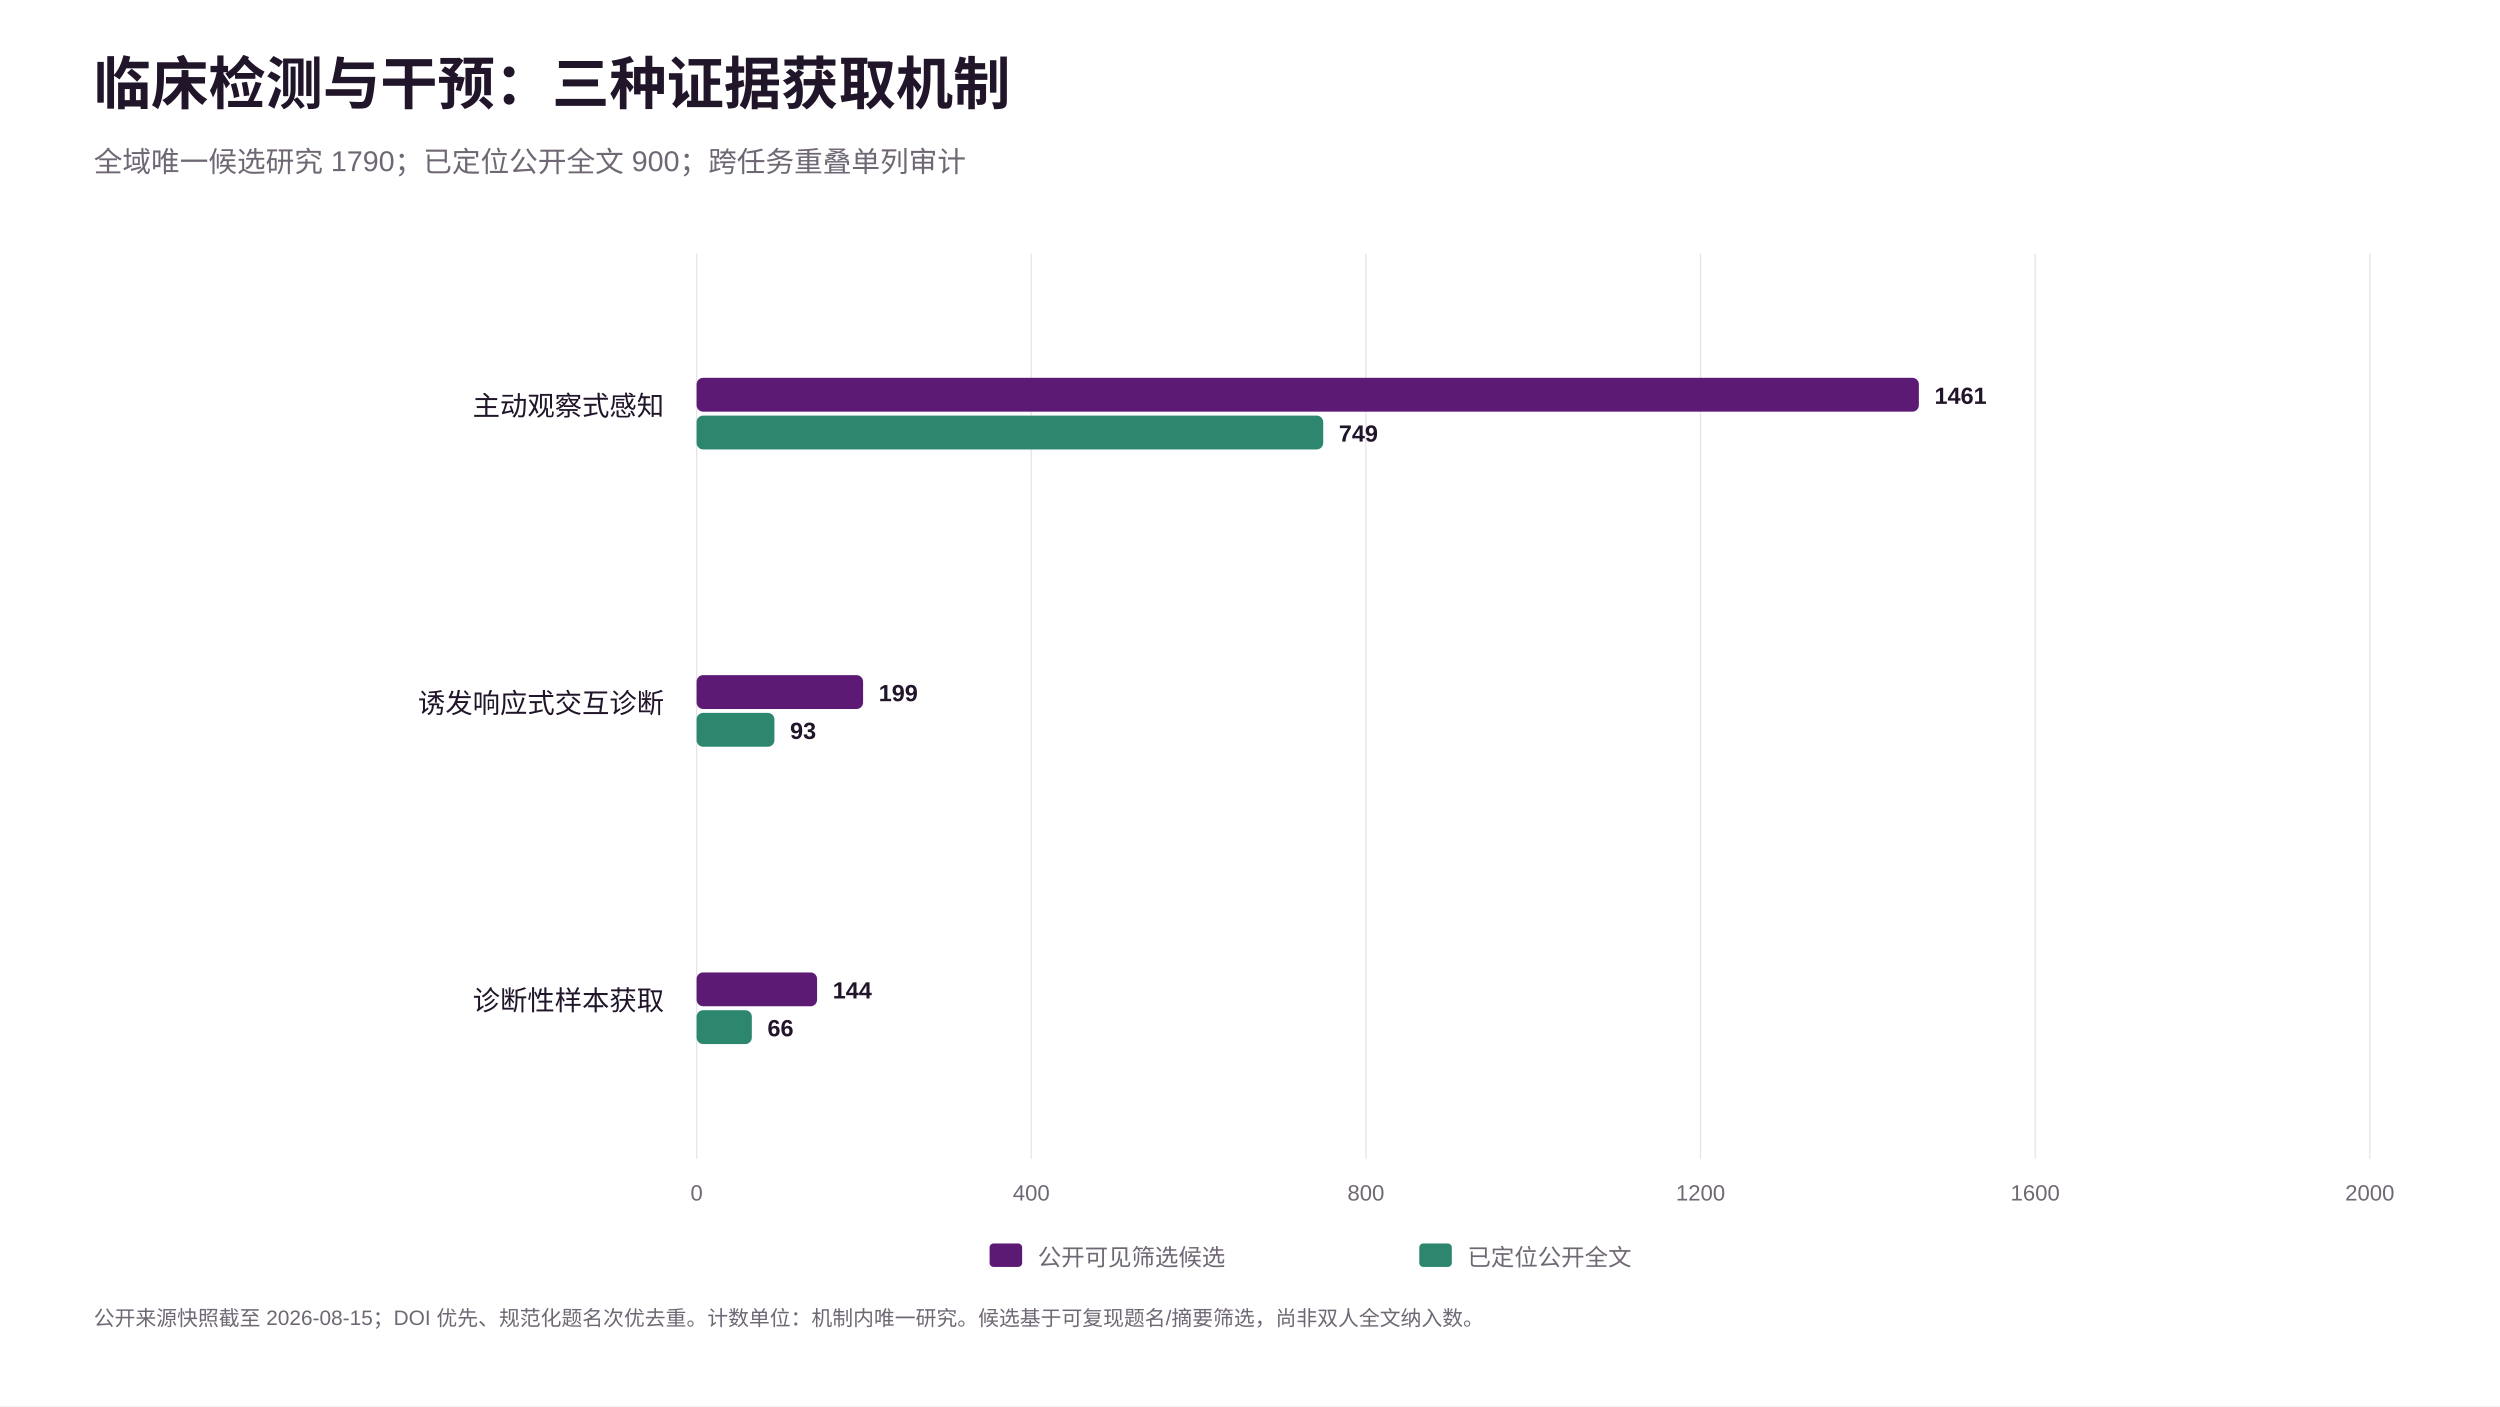
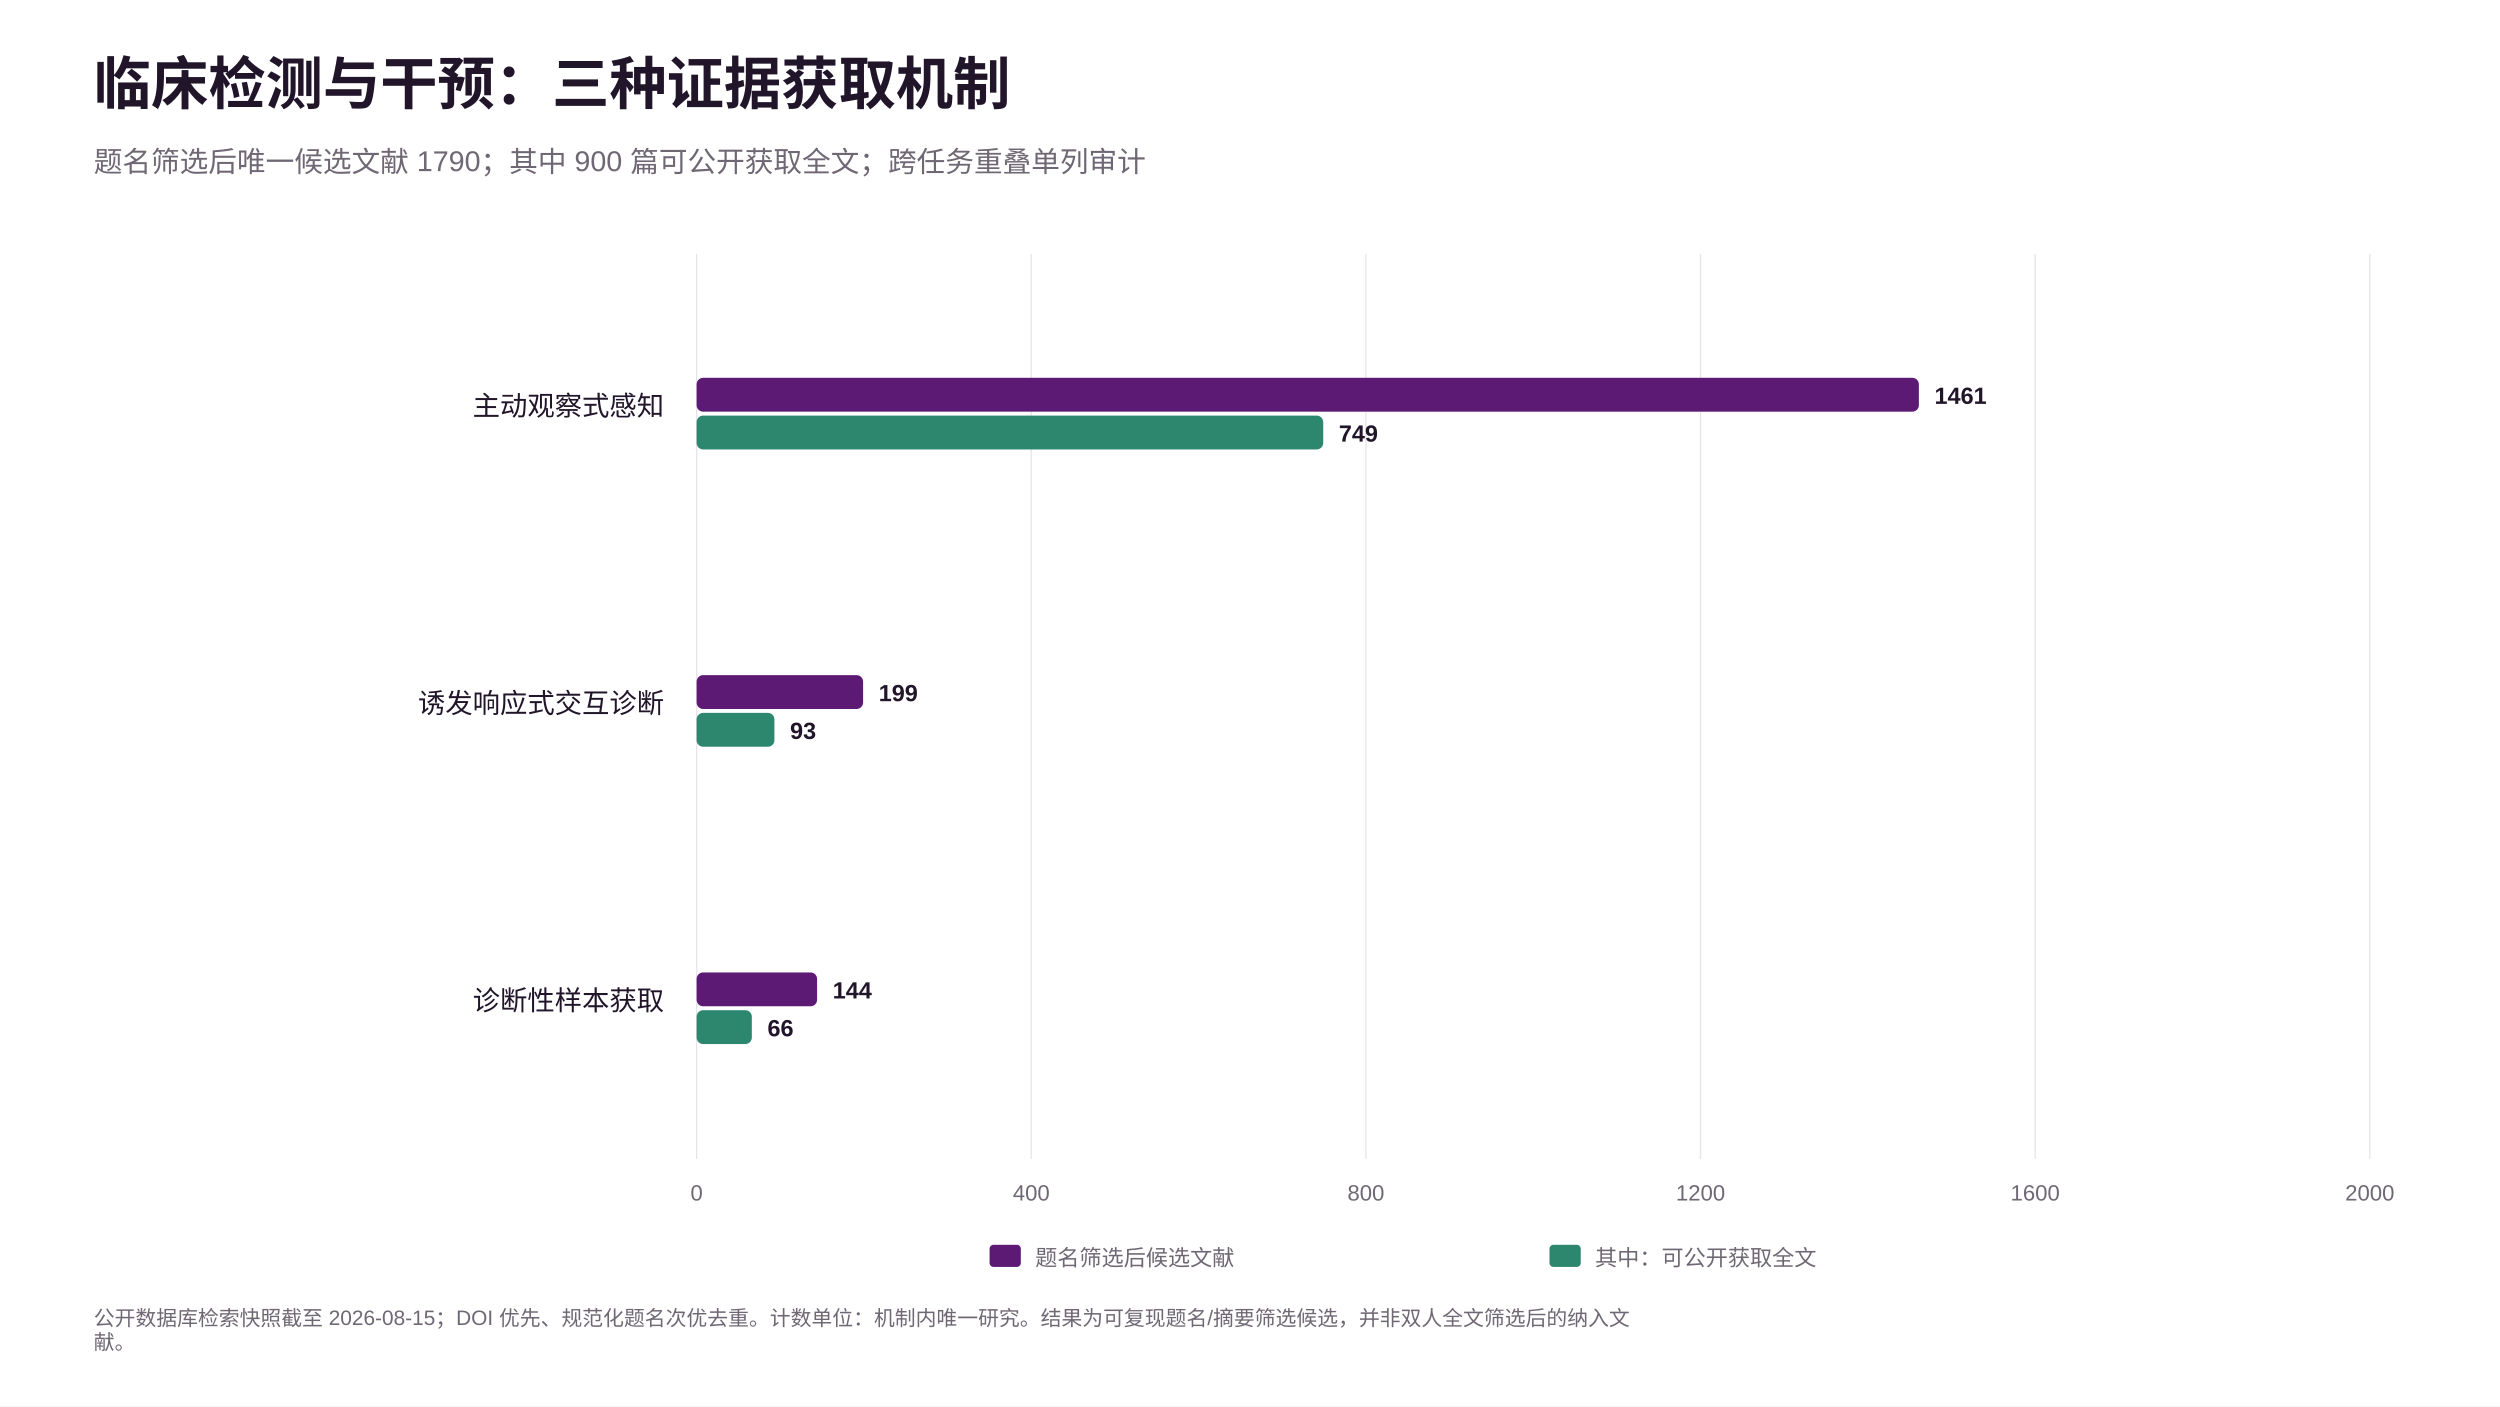
<svg xmlns="http://www.w3.org/2000/svg" width="1920" height="1080" viewBox="0 0 1920 1080">
  <rect width="1920" height="1080" fill="#FFFFFF" />
  <text x="72" y="80" font-size="44" fill="#21152A" text-anchor="start" font-weight="700" font-family="Arial,'Microsoft YaHei','Noto Sans CJK SC',sans-serif">
    <tspan x="72" dy="0">临床检测与干预：三种证据获取机制</tspan>
  </text>
  <text x="72" y="132" font-size="22" fill="#6F6874" text-anchor="start" font-weight="400" font-family="Arial,'Microsoft YaHei','Noto Sans CJK SC',sans-serif">
-     <tspan x="72" dy="0">全域唯一候选研究 1790；已定位公开全文 900；跨任务重叠单列审计</tspan>
+     <tspan x="72" dy="0">题名筛选后唯一候选文献 1790；其中 900 篇可公开获取全文；跨任务重叠单列审计</tspan>
  </text>
  <line x1="535" y1="195" x2="535" y2="890" stroke="#E8E3EA" stroke-width="1" />
  <text x="535" y="922" font-size="17" fill="#6F6874" text-anchor="middle" font-weight="400" font-family="Arial,'Microsoft YaHei','Noto Sans CJK SC',sans-serif">
    <tspan x="535" dy="0">0</tspan>
  </text>
  <line x1="792" y1="195" x2="792" y2="890" stroke="#E8E3EA" stroke-width="1" />
  <text x="792" y="922" font-size="17" fill="#6F6874" text-anchor="middle" font-weight="400" font-family="Arial,'Microsoft YaHei','Noto Sans CJK SC',sans-serif">
    <tspan x="792" dy="0">400</tspan>
  </text>
  <line x1="1049" y1="195" x2="1049" y2="890" stroke="#E8E3EA" stroke-width="1" />
  <text x="1049" y="922" font-size="17" fill="#6F6874" text-anchor="middle" font-weight="400" font-family="Arial,'Microsoft YaHei','Noto Sans CJK SC',sans-serif">
    <tspan x="1049" dy="0">800</tspan>
  </text>
  <line x1="1306" y1="195" x2="1306" y2="890" stroke="#E8E3EA" stroke-width="1" />
  <text x="1306" y="922" font-size="17" fill="#6F6874" text-anchor="middle" font-weight="400" font-family="Arial,'Microsoft YaHei','Noto Sans CJK SC',sans-serif">
    <tspan x="1306" dy="0">1200</tspan>
  </text>
  <line x1="1563" y1="195" x2="1563" y2="890" stroke="#E8E3EA" stroke-width="1" />
  <text x="1563" y="922" font-size="17" fill="#6F6874" text-anchor="middle" font-weight="400" font-family="Arial,'Microsoft YaHei','Noto Sans CJK SC',sans-serif">
    <tspan x="1563" dy="0">1600</tspan>
  </text>
  <line x1="1820" y1="195" x2="1820" y2="890" stroke="#E8E3EA" stroke-width="1" />
  <text x="1820" y="922" font-size="17" fill="#6F6874" text-anchor="middle" font-weight="400" font-family="Arial,'Microsoft YaHei','Noto Sans CJK SC',sans-serif">
    <tspan x="1820" dy="0">2000</tspan>
  </text>
  <text x="510" y="319.167" font-size="21" fill="#21152A" text-anchor="end" font-weight="400" font-family="Arial,'Microsoft YaHei','Noto Sans CJK SC',sans-serif">
    <tspan x="510" dy="0">主动观察式感知</tspan>
  </text>
  <rect x="535" y="290.167" width="938.692" height="26" rx="5" fill="#5C1A74" />
  <text x="1485.693" y="310.167" font-size="18" fill="#21152A" text-anchor="start" font-weight="600" font-family="Arial,'Microsoft YaHei','Noto Sans CJK SC',sans-serif">
    <tspan x="1485.693" dy="0">1461</tspan>
  </text>
  <rect x="535" y="319.167" width="481.233" height="26" rx="5" fill="#2D876F" />
  <text x="1028.233" y="339.167" font-size="18" fill="#21152A" text-anchor="start" font-weight="600" font-family="Arial,'Microsoft YaHei','Noto Sans CJK SC',sans-serif">
    <tspan x="1028.233" dy="0">749</tspan>
  </text>
  <text x="510" y="547.5" font-size="21" fill="#21152A" text-anchor="end" font-weight="400" font-family="Arial,'Microsoft YaHei','Noto Sans CJK SC',sans-serif">
    <tspan x="510" dy="0">诱发响应式交互诊断</tspan>
  </text>
  <rect x="535" y="518.5" width="127.858" height="26" rx="5" fill="#5C1A74" />
  <text x="674.857" y="538.5" font-size="18" fill="#21152A" text-anchor="start" font-weight="600" font-family="Arial,'Microsoft YaHei','Noto Sans CJK SC',sans-serif">
    <tspan x="674.857" dy="0">199</tspan>
  </text>
  <rect x="535" y="547.5" width="59.752" height="26" rx="5" fill="#2D876F" />
  <text x="606.753" y="567.5" font-size="18" fill="#21152A" text-anchor="start" font-weight="600" font-family="Arial,'Microsoft YaHei','Noto Sans CJK SC',sans-serif">
    <tspan x="606.753" dy="0">93</tspan>
  </text>
  <text x="510" y="775.833" font-size="21" fill="#21152A" text-anchor="end" font-weight="400" font-family="Arial,'Microsoft YaHei','Noto Sans CJK SC',sans-serif">
    <tspan x="510" dy="0">诊断性样本获取</tspan>
  </text>
  <rect x="535" y="746.833" width="92.52" height="26" rx="5" fill="#5C1A74" />
  <text x="639.52" y="766.833" font-size="18" fill="#21152A" text-anchor="start" font-weight="600" font-family="Arial,'Microsoft YaHei','Noto Sans CJK SC',sans-serif">
    <tspan x="639.52" dy="0">144</tspan>
  </text>
  <rect x="535" y="775.833" width="42.405" height="26" rx="5" fill="#2D876F" />
  <text x="589.405" y="795.833" font-size="18" fill="#21152A" text-anchor="start" font-weight="600" font-family="Arial,'Microsoft YaHei','Noto Sans CJK SC',sans-serif">
    <tspan x="589.405" dy="0">66</tspan>
  </text>
-   <rect x="760" y="955" width="25" height="18" rx="3" fill="#5C1A74" />
-   <text x="797" y="972" font-size="18" fill="#6F6874" text-anchor="start" font-weight="400" font-family="Arial,'Microsoft YaHei','Noto Sans CJK SC',sans-serif">
-     <tspan x="797" dy="0">公开可见筛选候选</tspan>
+   <rect x="760" y="956" width="24" height="17" rx="3" fill="#5C1A74" />
+   <text x="795" y="972" font-size="17" fill="#6F6874" text-anchor="start" font-weight="400" font-family="Arial,'Microsoft YaHei','Noto Sans CJK SC',sans-serif">
+     <tspan x="795" dy="0">题名筛选后候选文献</tspan>
  </text>
-   <rect x="1090" y="955" width="25" height="18" rx="3" fill="#2D876F" />
-   <text x="1127" y="972" font-size="18" fill="#6F6874" text-anchor="start" font-weight="400" font-family="Arial,'Microsoft YaHei','Noto Sans CJK SC',sans-serif">
-     <tspan x="1127" dy="0">已定位公开全文</tspan>
+   <rect x="1190" y="956" width="24" height="17" rx="3" fill="#2D876F" />
+   <text x="1225" y="972" font-size="17" fill="#6F6874" text-anchor="start" font-weight="400" font-family="Arial,'Microsoft YaHei','Noto Sans CJK SC',sans-serif">
+     <tspan x="1225" dy="0">其中：可公开获取全文</tspan>
  </text>
  <text x="72" y="1018" font-size="16" fill="#6F6874" text-anchor="start" font-weight="400" font-family="Arial,'Microsoft YaHei','Noto Sans CJK SC',sans-serif">
-     <tspan x="72" dy="0">公开来源快照截至 2026-08-15；DOI 优先、规范化题名次优去重。计数单位：机制内唯一研究。候选基于可复现题名/摘要筛选，尚非双人全文纳入数。</tspan>
+     <tspan x="72" dy="0">公开数据库检索快照截至 2026-08-15；DOI 优先、规范化题名次优去重。计数单位：机制内唯一研究。结果为可复现题名/摘要筛选候选，并非双人全文筛选后的纳入文</tspan>
+     <tspan x="72" dy="18.4">献。</tspan>
  </text>
</svg>
